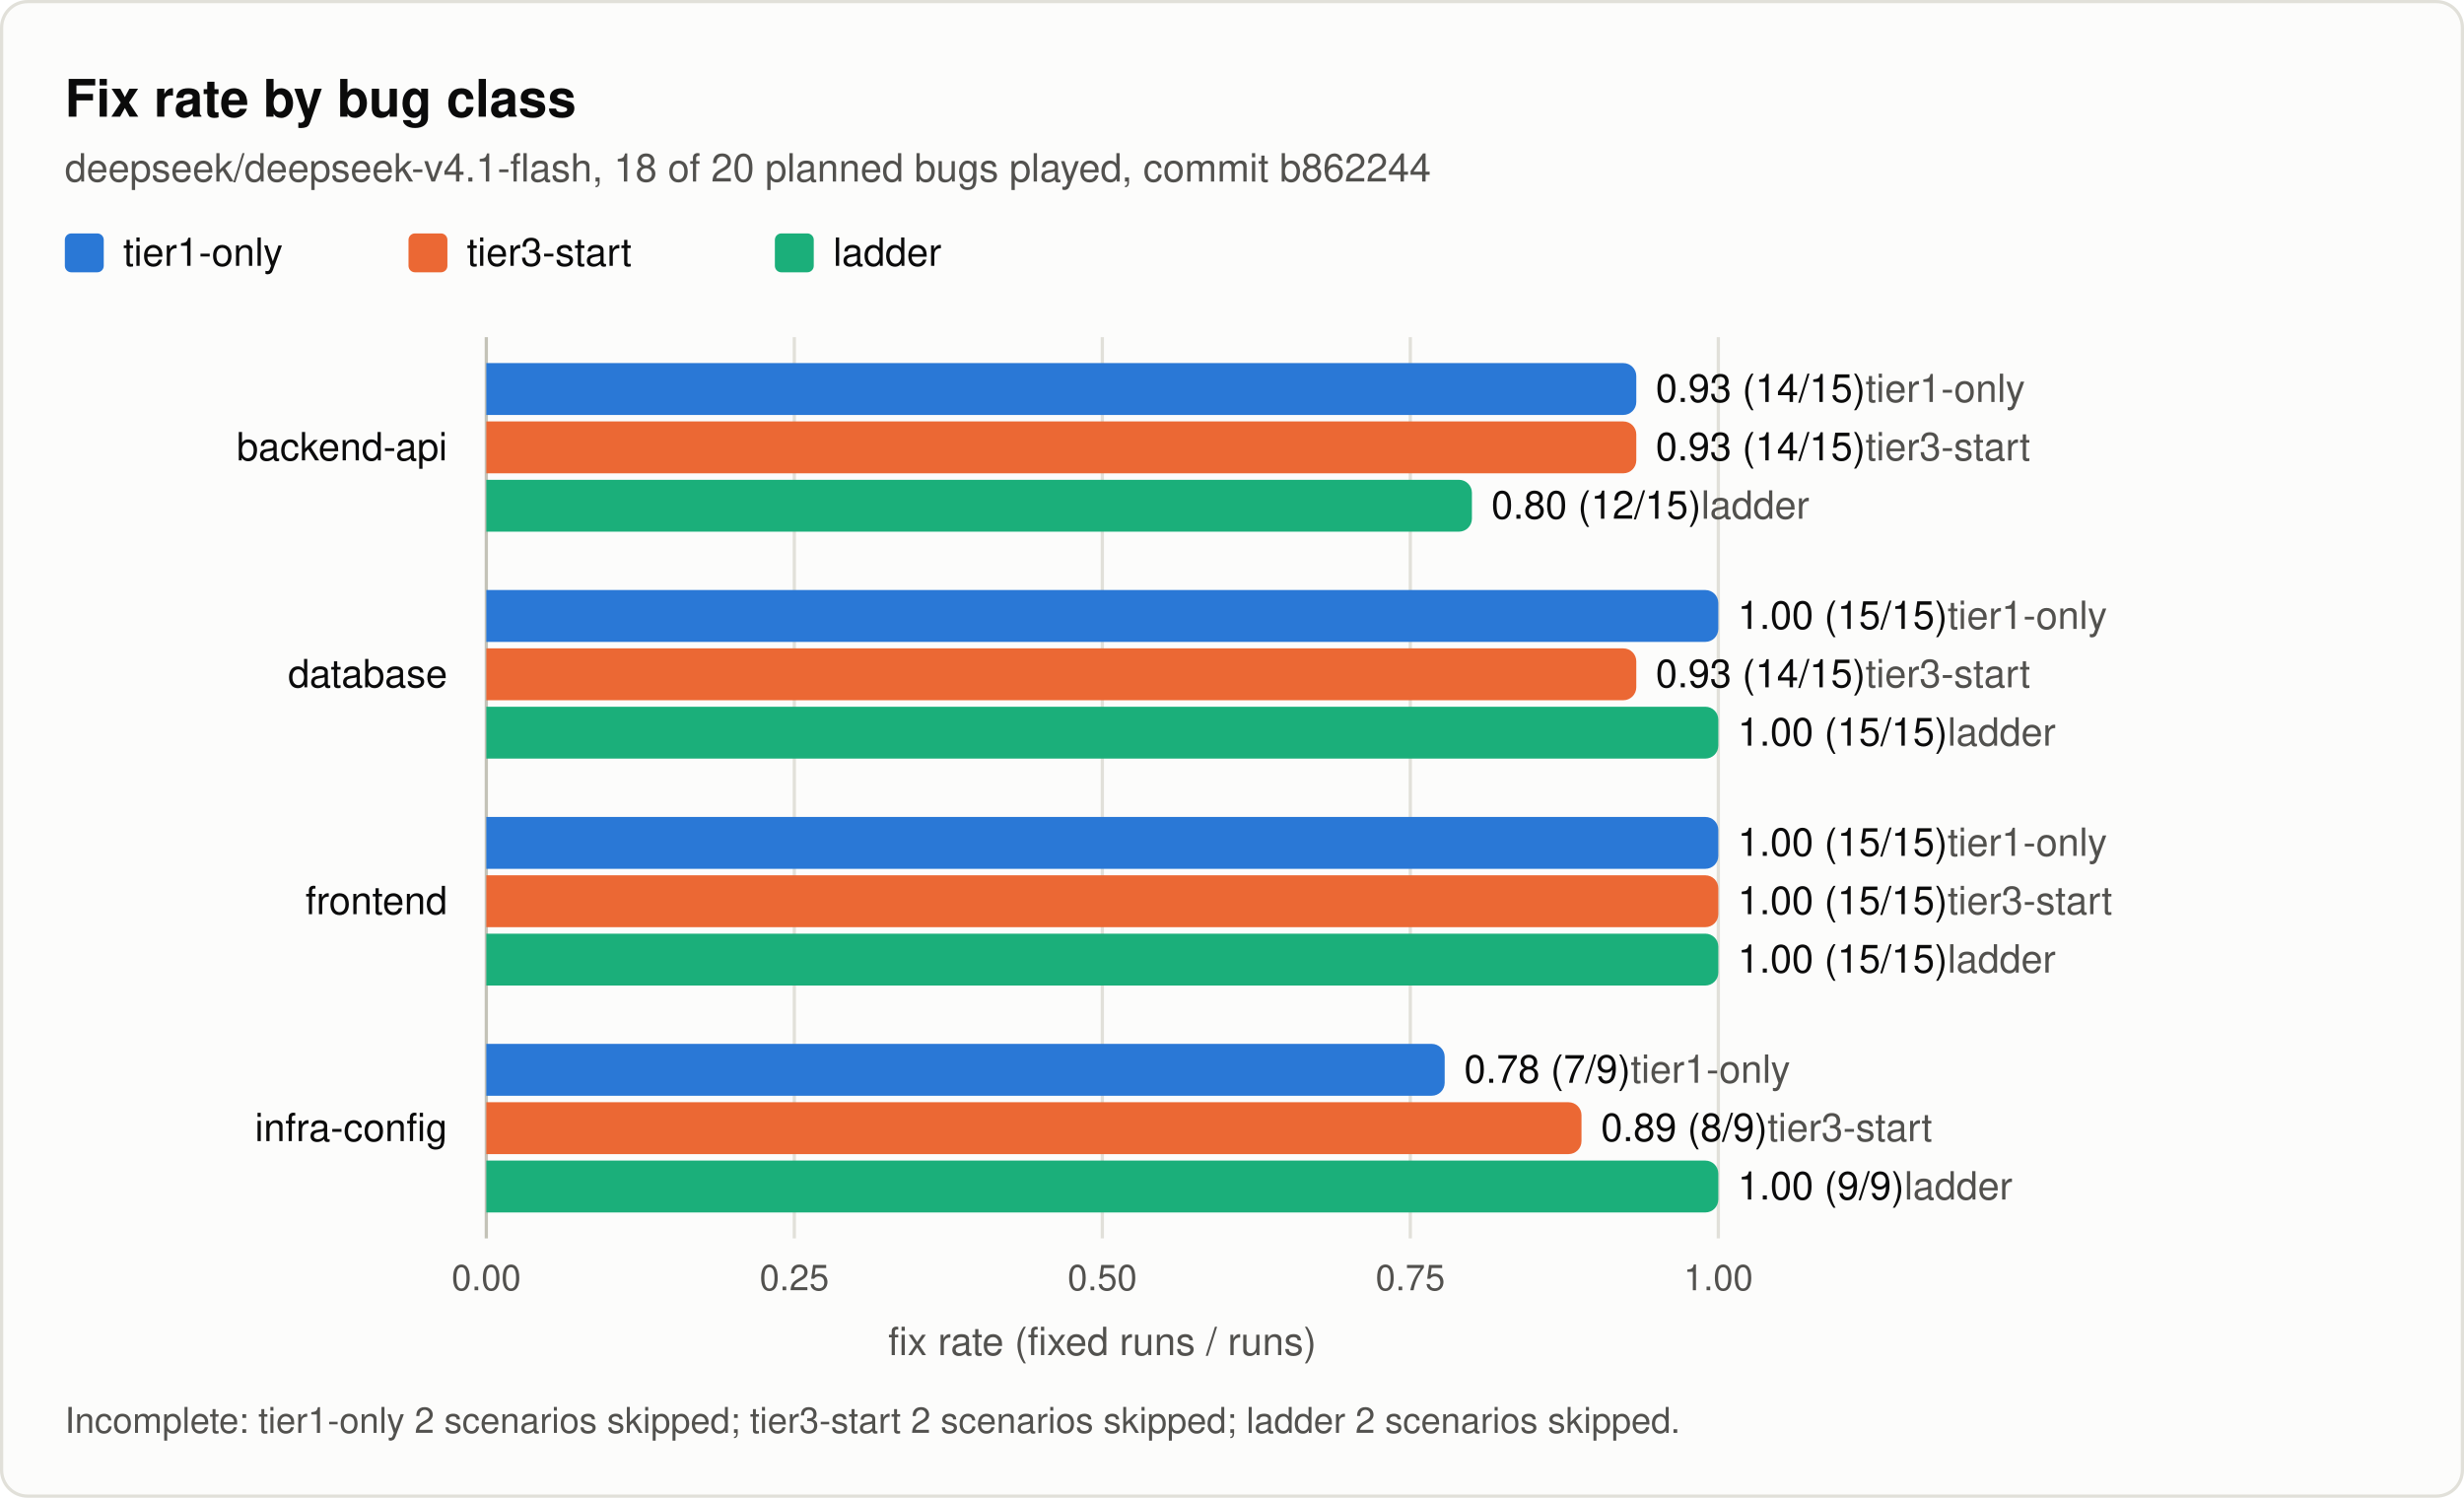
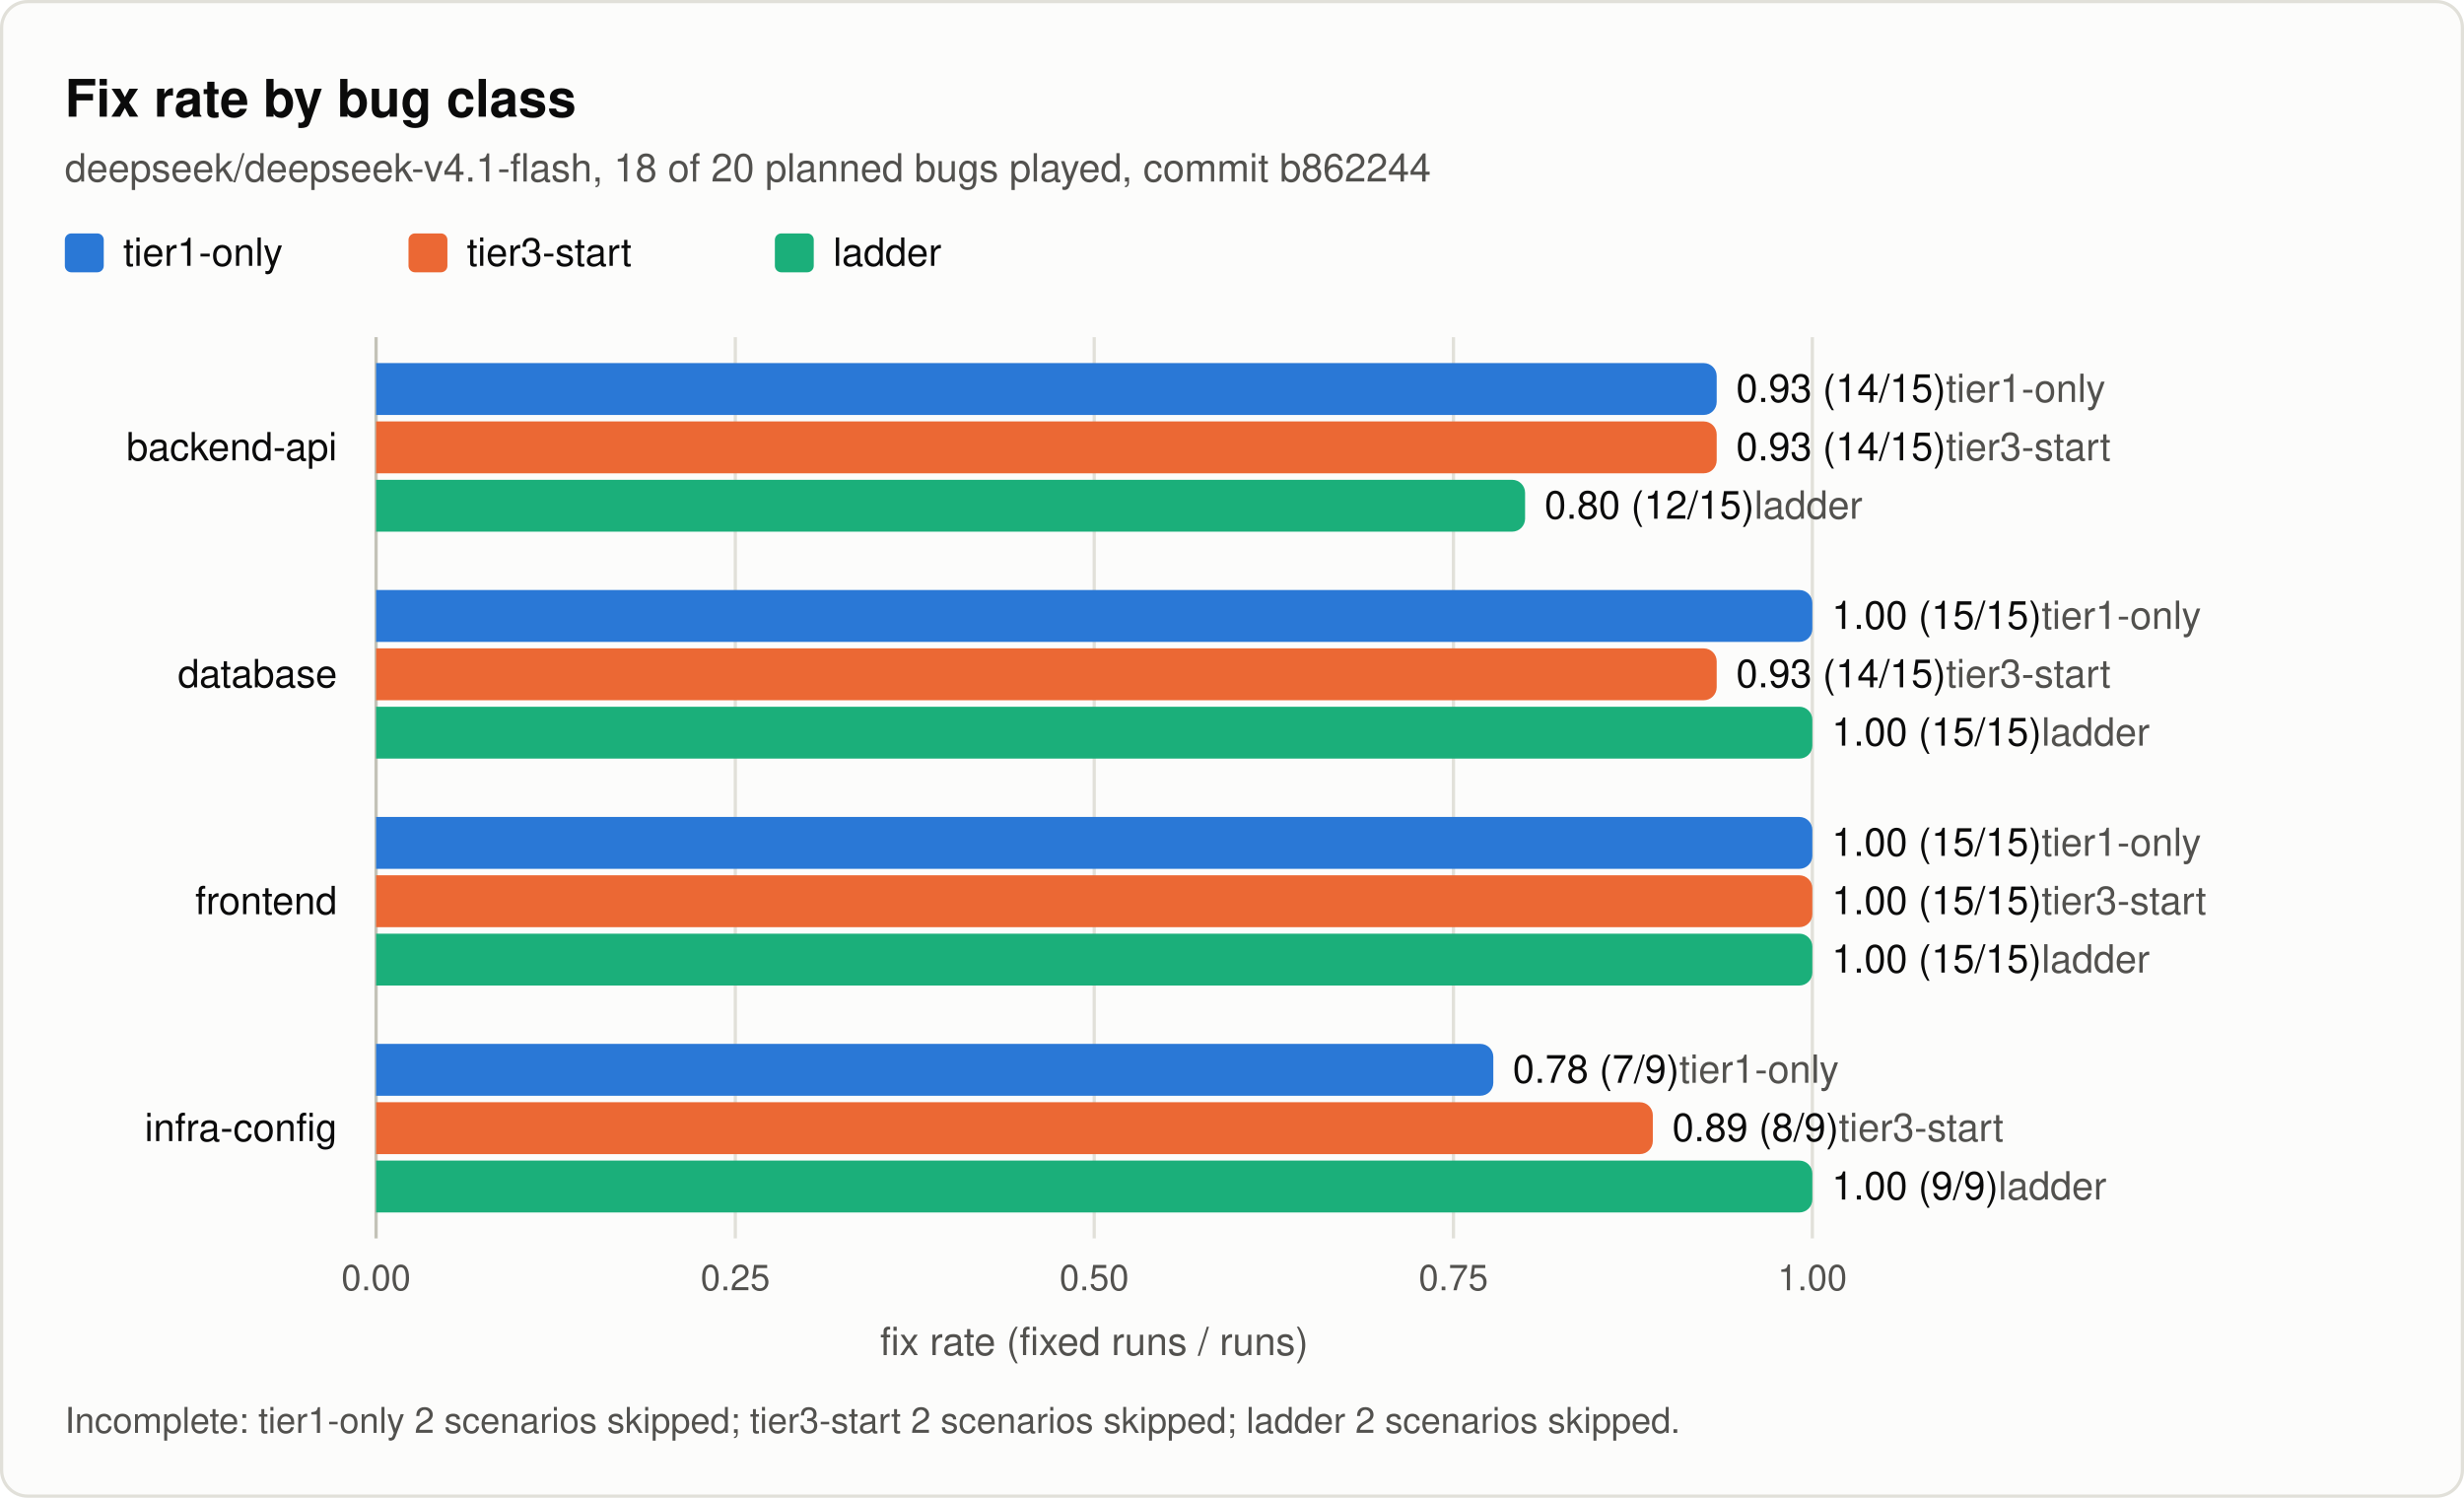
- <svg xmlns="http://www.w3.org/2000/svg" width="760" height="462" viewBox="0 0 760 462" role="img" aria-labelledby="title desc" font-family="system-ui, -apple-system, &quot;Segoe UI&quot;, Helvetica, Arial, sans-serif">
+ <svg xmlns="http://www.w3.org/2000/svg" width="760" height="462" viewBox="0 0 760 462" role="img" aria-labelledby="fix-rate-by-class-title fix-rate-by-class-desc" font-family="system-ui, -apple-system, &quot;Segoe UI&quot;, Helvetica, Arial, sans-serif">
  <rect x="0.5" y="0.5" width="759" height="461" rx="8" fill="#fcfcfb" stroke="#e1e0d9" />
  <text x="20" y="36" font-size="16" fill="#0b0b0b" font-weight="600">Fix rate by bug class</text>
  <text x="20" y="56" font-size="12" fill="#52514e">deepseek/deepseek-v4.1-flash, 18 of 20 planned bugs played, commit b862244</text>
  <rect x="20" y="72" width="12" height="12" rx="2" fill="#2a78d6" />
  <text x="38" y="82" font-size="12" fill="#0b0b0b">tier1-only</text>
  <rect x="126" y="72" width="12" height="12" rx="2" fill="#eb6834" />
  <text x="144" y="82" font-size="12" fill="#0b0b0b">tier3-start</text>
  <rect x="239" y="72" width="12" height="12" rx="2" fill="#1baf7a" />
  <text x="257" y="82" font-size="12" fill="#0b0b0b">ladder</text>
-   <line x1="150" y1="104" x2="150" y2="382" stroke="#c3c2b7" stroke-width="1" />
-   <line x1="245" y1="104" x2="245" y2="382" stroke="#e1e0d9" stroke-width="1" />
-   <line x1="340" y1="104" x2="340" y2="382" stroke="#e1e0d9" stroke-width="1" />
-   <line x1="435" y1="104" x2="435" y2="382" stroke="#e1e0d9" stroke-width="1" />
-   <line x1="530" y1="104" x2="530" y2="382" stroke="#e1e0d9" stroke-width="1" />
-   <text x="150" y="398" font-size="11" fill="#52514e" text-anchor="middle">0.00</text>
-   <text x="245" y="398" font-size="11" fill="#52514e" text-anchor="middle">0.25</text>
-   <text x="340" y="398" font-size="11" fill="#52514e" text-anchor="middle">0.50</text>
-   <text x="435" y="398" font-size="11" fill="#52514e" text-anchor="middle">0.75</text>
-   <text x="530" y="398" font-size="11" fill="#52514e" text-anchor="middle">1.00</text>
-   <text x="340" y="418" font-size="12" fill="#52514e" text-anchor="middle">fix rate (fixed runs / runs)</text>
-   <text x="138" y="142" font-size="12" fill="#0b0b0b" text-anchor="end">backend-api</text>
-   <path d="M150,112h350.7a4,4 0 0 1 4,4v8a4,4 0 0 1 -4,4h-350.7z" fill="#2a78d6" />
-   <text x="510.7" y="124" font-size="12" fill="#0b0b0b">0.93 (14/15)<tspan fill="#52514e">  tier1-only</tspan>
+   <line x1="116" y1="104" x2="116" y2="382" stroke="#c3c2b7" stroke-width="1" />
+   <line x1="226.8" y1="104" x2="226.8" y2="382" stroke="#e1e0d9" stroke-width="1" />
+   <line x1="337.5" y1="104" x2="337.5" y2="382" stroke="#e1e0d9" stroke-width="1" />
+   <line x1="448.3" y1="104" x2="448.3" y2="382" stroke="#e1e0d9" stroke-width="1" />
+   <line x1="559" y1="104" x2="559" y2="382" stroke="#e1e0d9" stroke-width="1" />
+   <text x="116" y="398" font-size="11" fill="#52514e" text-anchor="middle">0.00</text>
+   <text x="226.8" y="398" font-size="11" fill="#52514e" text-anchor="middle">0.25</text>
+   <text x="337.5" y="398" font-size="11" fill="#52514e" text-anchor="middle">0.50</text>
+   <text x="448.3" y="398" font-size="11" fill="#52514e" text-anchor="middle">0.75</text>
+   <text x="559" y="398" font-size="11" fill="#52514e" text-anchor="middle">1.00</text>
+   <text x="337.5" y="418" font-size="12" fill="#52514e" text-anchor="middle">fix rate (fixed runs / runs)</text>
+   <text x="104" y="142" font-size="12" fill="#0b0b0b" text-anchor="end">backend-api</text>
+   <path d="M116,112h409.5a4,4 0 0 1 4,4v8a4,4 0 0 1 -4,4h-409.5z" fill="#2a78d6" />
+   <text x="535.5" y="124" font-size="12" fill="#0b0b0b">0.93 (14/15)<tspan fill="#52514e">  tier1-only</tspan>
  </text>
-   <path d="M150,130h350.7a4,4 0 0 1 4,4v8a4,4 0 0 1 -4,4h-350.7z" fill="#eb6834" />
-   <text x="510.7" y="142" font-size="12" fill="#0b0b0b">0.93 (14/15)<tspan fill="#52514e">  tier3-start</tspan>
+   <path d="M116,130h409.5a4,4 0 0 1 4,4v8a4,4 0 0 1 -4,4h-409.5z" fill="#eb6834" />
+   <text x="535.5" y="142" font-size="12" fill="#0b0b0b">0.93 (14/15)<tspan fill="#52514e">  tier3-start</tspan>
  </text>
-   <path d="M150,148h300a4,4 0 0 1 4,4v8a4,4 0 0 1 -4,4h-300z" fill="#1baf7a" />
-   <text x="460" y="160" font-size="12" fill="#0b0b0b">0.80 (12/15)<tspan fill="#52514e">  ladder</tspan>
+   <path d="M116,148h350.4a4,4 0 0 1 4,4v8a4,4 0 0 1 -4,4h-350.4z" fill="#1baf7a" />
+   <text x="476.4" y="160" font-size="12" fill="#0b0b0b">0.80 (12/15)<tspan fill="#52514e">  ladder</tspan>
  </text>
-   <text x="138" y="212" font-size="12" fill="#0b0b0b" text-anchor="end">database</text>
-   <path d="M150,182h376a4,4 0 0 1 4,4v8a4,4 0 0 1 -4,4h-376z" fill="#2a78d6" />
-   <text x="536" y="194" font-size="12" fill="#0b0b0b">1.00 (15/15)<tspan fill="#52514e">  tier1-only</tspan>
+   <text x="104" y="212" font-size="12" fill="#0b0b0b" text-anchor="end">database</text>
+   <path d="M116,182h439a4,4 0 0 1 4,4v8a4,4 0 0 1 -4,4h-439z" fill="#2a78d6" />
+   <text x="565" y="194" font-size="12" fill="#0b0b0b">1.00 (15/15)<tspan fill="#52514e">  tier1-only</tspan>
  </text>
-   <path d="M150,200h350.7a4,4 0 0 1 4,4v8a4,4 0 0 1 -4,4h-350.7z" fill="#eb6834" />
-   <text x="510.7" y="212" font-size="12" fill="#0b0b0b">0.93 (14/15)<tspan fill="#52514e">  tier3-start</tspan>
+   <path d="M116,200h409.5a4,4 0 0 1 4,4v8a4,4 0 0 1 -4,4h-409.5z" fill="#eb6834" />
+   <text x="535.5" y="212" font-size="12" fill="#0b0b0b">0.93 (14/15)<tspan fill="#52514e">  tier3-start</tspan>
  </text>
-   <path d="M150,218h376a4,4 0 0 1 4,4v8a4,4 0 0 1 -4,4h-376z" fill="#1baf7a" />
-   <text x="536" y="230" font-size="12" fill="#0b0b0b">1.00 (15/15)<tspan fill="#52514e">  ladder</tspan>
+   <path d="M116,218h439a4,4 0 0 1 4,4v8a4,4 0 0 1 -4,4h-439z" fill="#1baf7a" />
+   <text x="565" y="230" font-size="12" fill="#0b0b0b">1.00 (15/15)<tspan fill="#52514e">  ladder</tspan>
  </text>
-   <text x="138" y="282" font-size="12" fill="#0b0b0b" text-anchor="end">frontend</text>
-   <path d="M150,252h376a4,4 0 0 1 4,4v8a4,4 0 0 1 -4,4h-376z" fill="#2a78d6" />
-   <text x="536" y="264" font-size="12" fill="#0b0b0b">1.00 (15/15)<tspan fill="#52514e">  tier1-only</tspan>
+   <text x="104" y="282" font-size="12" fill="#0b0b0b" text-anchor="end">frontend</text>
+   <path d="M116,252h439a4,4 0 0 1 4,4v8a4,4 0 0 1 -4,4h-439z" fill="#2a78d6" />
+   <text x="565" y="264" font-size="12" fill="#0b0b0b">1.00 (15/15)<tspan fill="#52514e">  tier1-only</tspan>
  </text>
-   <path d="M150,270h376a4,4 0 0 1 4,4v8a4,4 0 0 1 -4,4h-376z" fill="#eb6834" />
-   <text x="536" y="282" font-size="12" fill="#0b0b0b">1.00 (15/15)<tspan fill="#52514e">  tier3-start</tspan>
+   <path d="M116,270h439a4,4 0 0 1 4,4v8a4,4 0 0 1 -4,4h-439z" fill="#eb6834" />
+   <text x="565" y="282" font-size="12" fill="#0b0b0b">1.00 (15/15)<tspan fill="#52514e">  tier3-start</tspan>
  </text>
-   <path d="M150,288h376a4,4 0 0 1 4,4v8a4,4 0 0 1 -4,4h-376z" fill="#1baf7a" />
-   <text x="536" y="300" font-size="12" fill="#0b0b0b">1.00 (15/15)<tspan fill="#52514e">  ladder</tspan>
+   <path d="M116,288h439a4,4 0 0 1 4,4v8a4,4 0 0 1 -4,4h-439z" fill="#1baf7a" />
+   <text x="565" y="300" font-size="12" fill="#0b0b0b">1.00 (15/15)<tspan fill="#52514e">  ladder</tspan>
  </text>
-   <text x="138" y="352" font-size="12" fill="#0b0b0b" text-anchor="end">infra-config</text>
-   <path d="M150,322h291.6a4,4 0 0 1 4,4v8a4,4 0 0 1 -4,4h-291.6z" fill="#2a78d6" />
-   <text x="451.6" y="334" font-size="12" fill="#0b0b0b">0.78 (7/9)<tspan fill="#52514e">  tier1-only</tspan>
+   <text x="104" y="352" font-size="12" fill="#0b0b0b" text-anchor="end">infra-config</text>
+   <path d="M116,322h340.6a4,4 0 0 1 4,4v8a4,4 0 0 1 -4,4h-340.6z" fill="#2a78d6" />
+   <text x="466.6" y="334" font-size="12" fill="#0b0b0b">0.78 (7/9)<tspan fill="#52514e">  tier1-only</tspan>
  </text>
-   <path d="M150,340h333.8a4,4 0 0 1 4,4v8a4,4 0 0 1 -4,4h-333.8z" fill="#eb6834" />
-   <text x="493.8" y="352" font-size="12" fill="#0b0b0b">0.89 (8/9)<tspan fill="#52514e">  tier3-start</tspan>
+   <path d="M116,340h389.8a4,4 0 0 1 4,4v8a4,4 0 0 1 -4,4h-389.8z" fill="#eb6834" />
+   <text x="515.8" y="352" font-size="12" fill="#0b0b0b">0.89 (8/9)<tspan fill="#52514e">  tier3-start</tspan>
  </text>
-   <path d="M150,358h376a4,4 0 0 1 4,4v8a4,4 0 0 1 -4,4h-376z" fill="#1baf7a" />
-   <text x="536" y="370" font-size="12" fill="#0b0b0b">1.00 (9/9)<tspan fill="#52514e">  ladder</tspan>
+   <path d="M116,358h439a4,4 0 0 1 4,4v8a4,4 0 0 1 -4,4h-439z" fill="#1baf7a" />
+   <text x="565" y="370" font-size="12" fill="#0b0b0b">1.00 (9/9)<tspan fill="#52514e">  ladder</tspan>
  </text>
  <text x="20" y="442" font-size="11" fill="#52514e">Incomplete: tier1-only 2 scenarios skipped; tier3-start 2 scenarios skipped; ladder 2 scenarios skipped.</text>
</svg>
